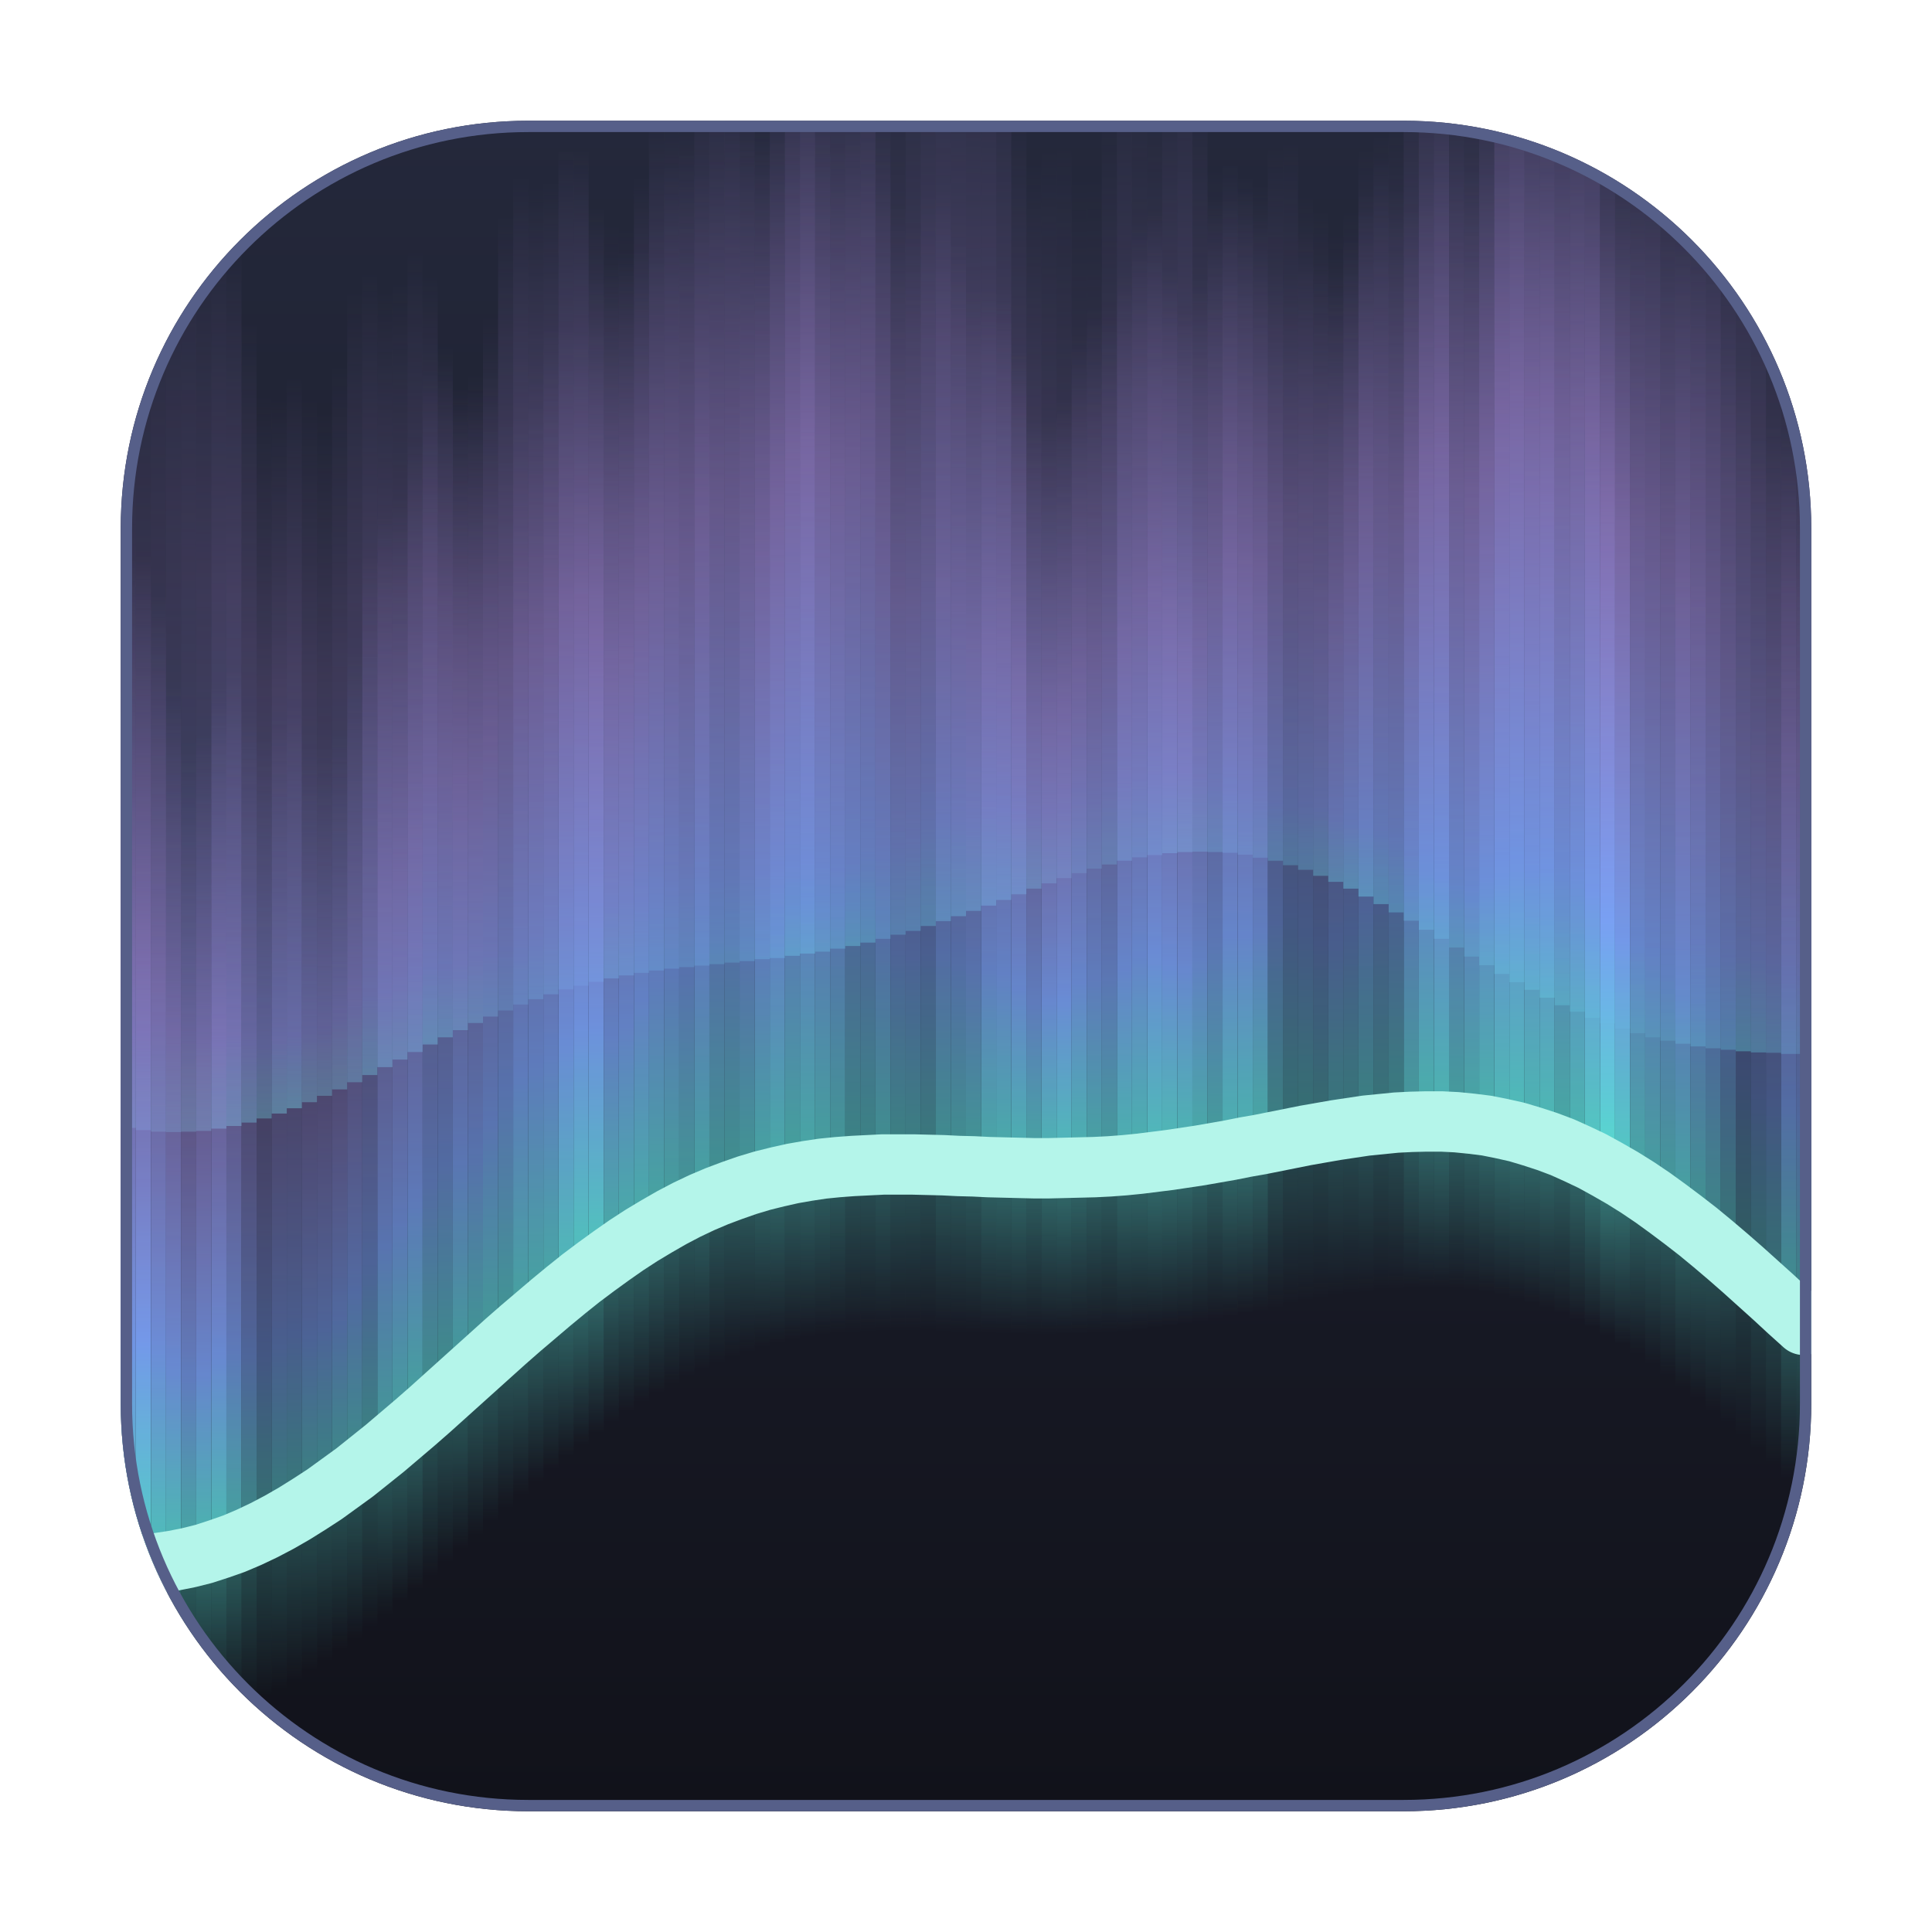
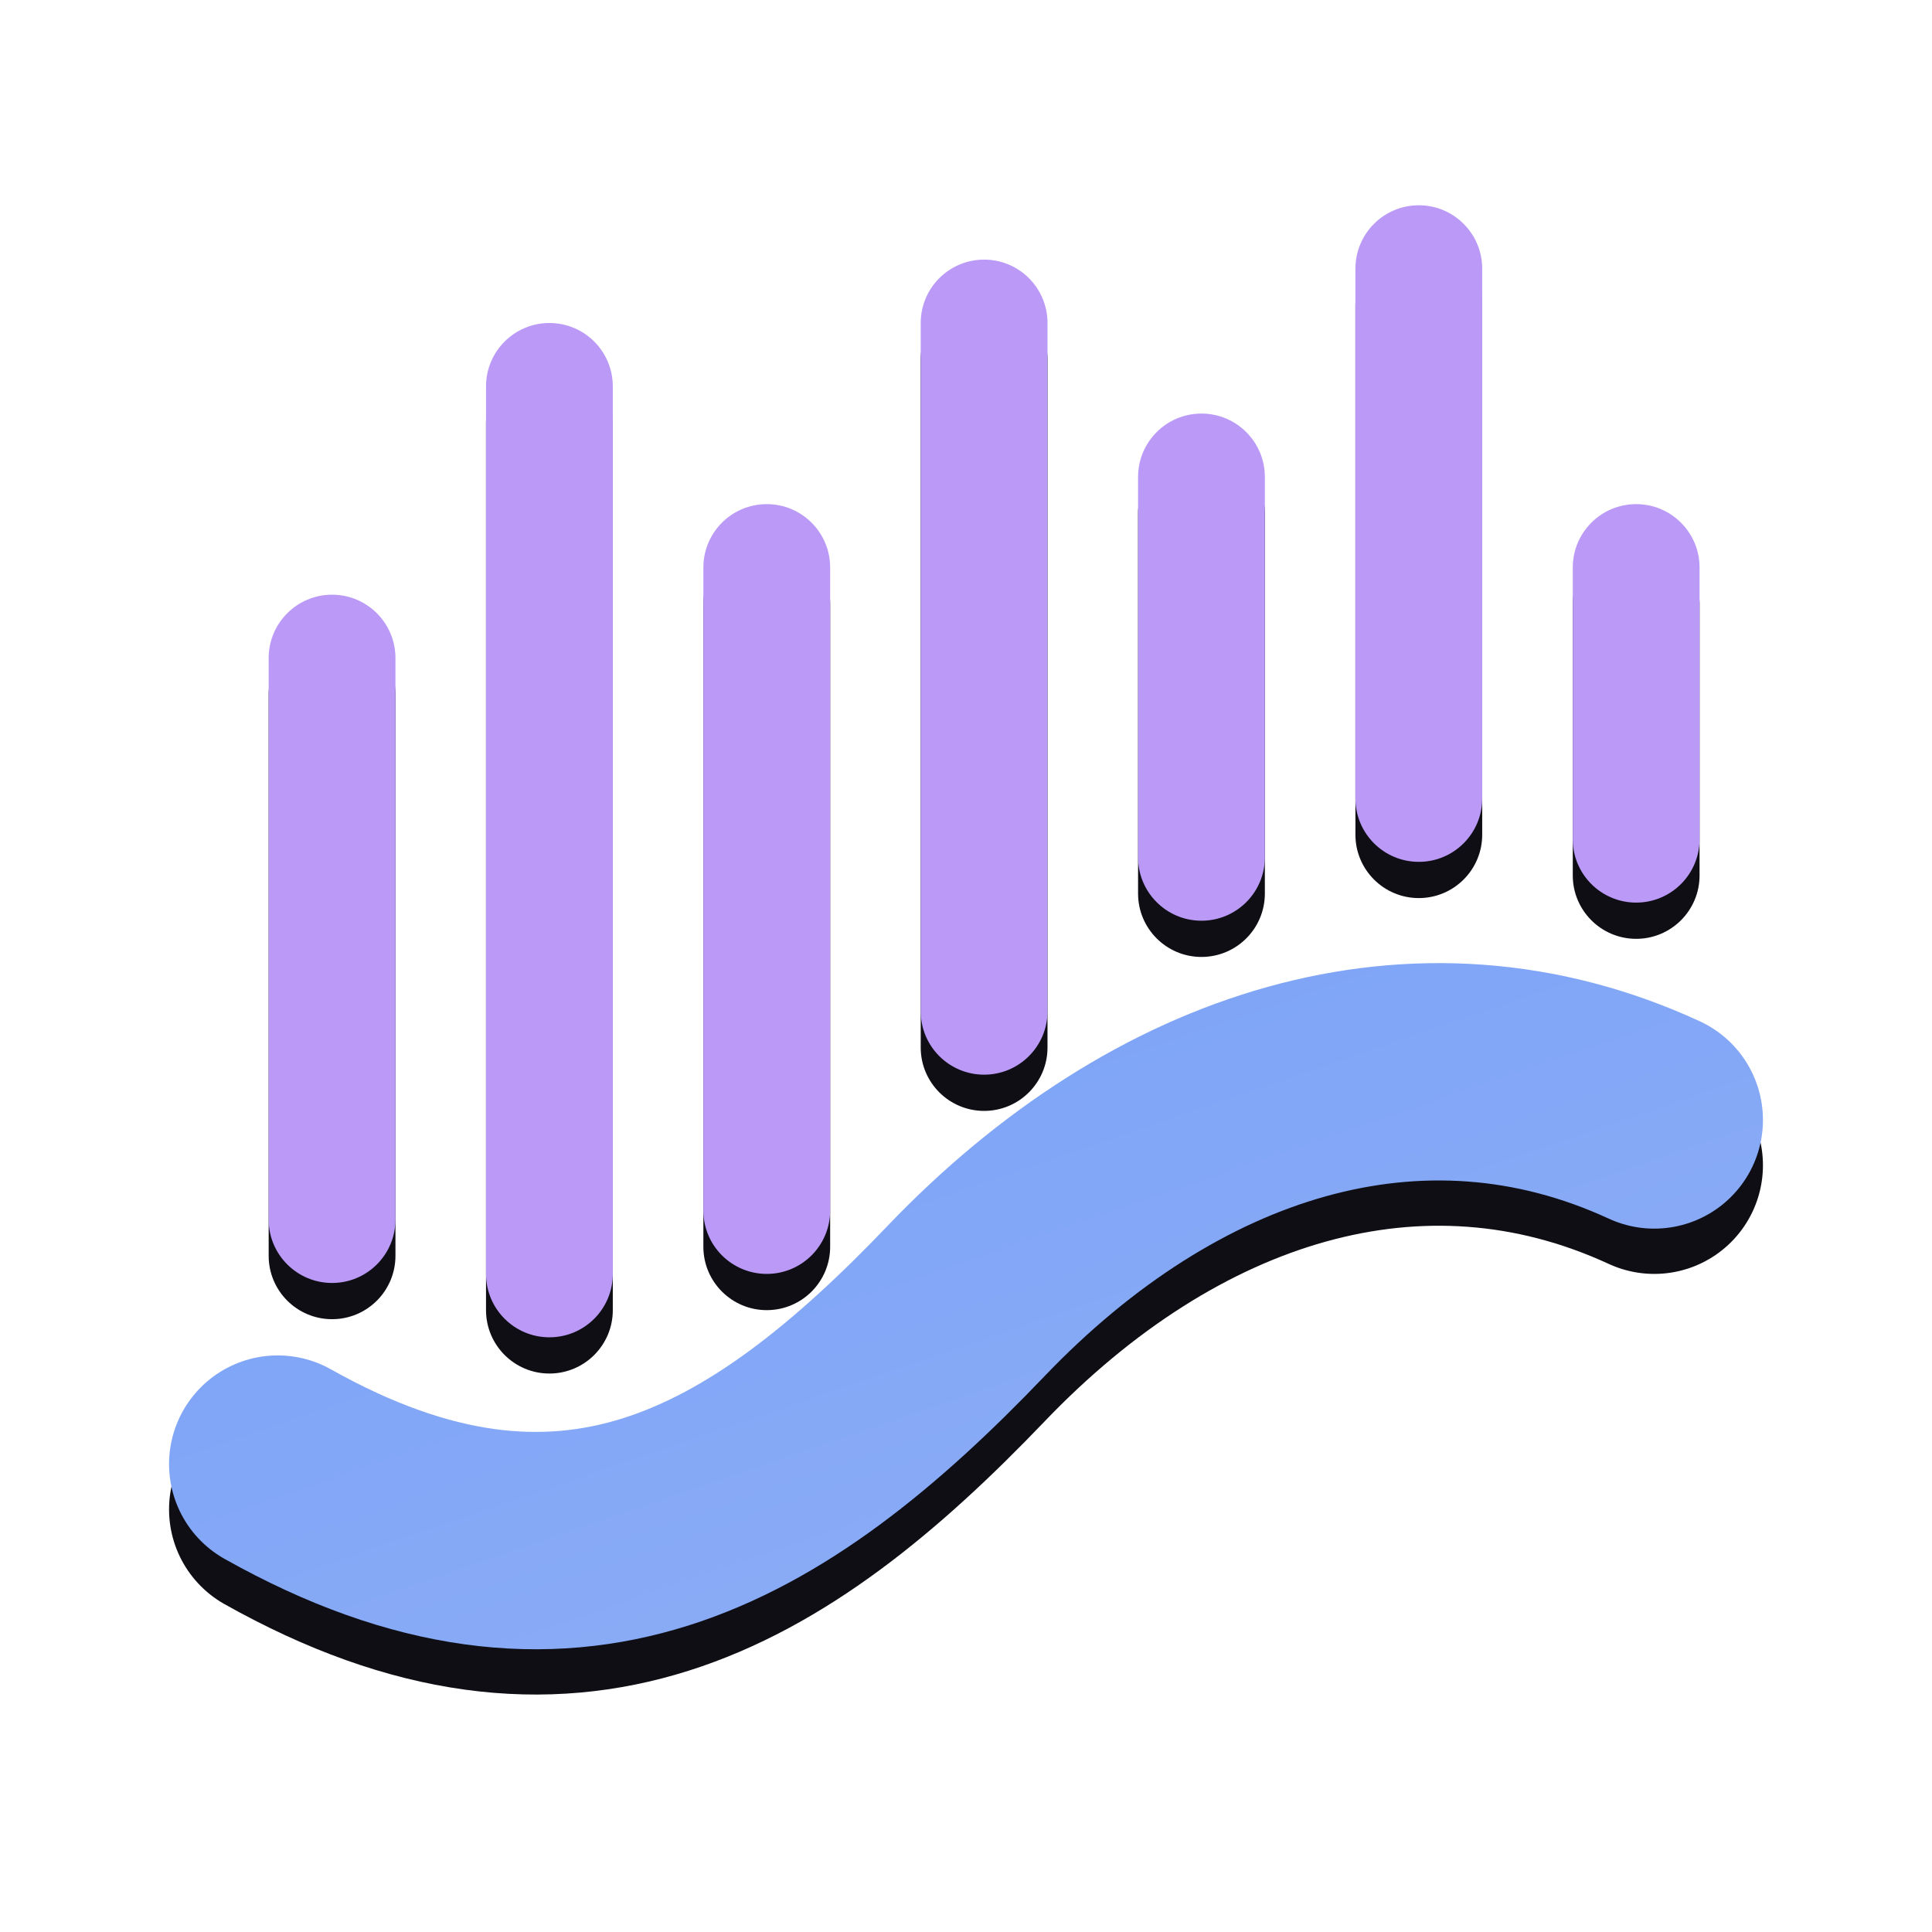
<svg xmlns="http://www.w3.org/2000/svg" width="512" height="512" viewBox="0 0 512 512">
  <defs>
-     <linearGradient id="sky" x1="0" y1="0" x2="0" y2="1">
-       <stop stop-color="#24283b" />
-       <stop offset="1" stop-color="#11121a" />
+     <linearGradient id="main" x1="0" y1="0" x2="1" y2="1">
+       <stop stop-color="#7aa2f7" />
+       <stop offset="1" stop-color="#8faef6" />
    </linearGradient>
-     <linearGradient id="ray" x1="0" y1="1" x2="0" y2="0">
-       <stop stop-color="#56e0d0" />
-       <stop offset=".22" stop-color="#7aa2f7" />
-       <stop offset=".6" stop-color="#bb9af7" stop-opacity=".55" />
-       <stop offset="1" stop-color="#bb9af7" stop-opacity="0" />
-     </linearGradient>
-     <linearGradient id="ray2" x1="0" y1="1" x2="0" y2="0">
-       <stop stop-color="#56e0d0" />
-       <stop offset=".10" stop-color="#7aa2f7" />
-       <stop offset=".6" stop-color="#bb9af7" stop-opacity=".55" />
-       <stop offset="1" stop-color="#bb9af7" stop-opacity="0" />
-     </linearGradient>
-     <linearGradient id="glow" x1="0" y1="0" x2="0" y2="1">
-       <stop stop-color="#56e0d0" stop-opacity=".55" />
-       <stop offset="1" stop-color="#56e0d0" stop-opacity="0" />
-     </linearGradient>
-     <clipPath id="tile">
-       <rect x="32" y="32" width="448" height="448" rx="108" />
-     </clipPath>
  </defs>
-   <rect x="32" y="32" width="448" height="448" rx="108" fill="url(#sky)" />
-   <g clip-path="url(#tile)">
-     <rect x="32" y="59.4" width="4" height="239.5" fill="url(#ray2)" opacity="0.28" />
-     <rect x="36" y="52.4" width="4" height="247.1" fill="url(#ray2)" opacity="0.25" />
-     <rect x="40" y="39.9" width="4" height="260.0" fill="url(#ray2)" opacity="0.25" />
-     <rect x="44" y="40.0" width="4" height="260.0" fill="url(#ray2)" opacity="0.28" />
-     <rect x="48" y="44.9" width="4" height="255.0" fill="url(#ray2)" opacity="0.31" />
-     <rect x="52" y="55.6" width="4" height="244.1" fill="url(#ray2)" opacity="0.33" />
-     <rect x="56" y="56.2" width="4" height="242.9" fill="url(#ray2)" opacity="0.40" />
-     <rect x="60" y="63.5" width="4" height="234.9" fill="url(#ray2)" opacity="0.43" />
-     <rect x="64" y="85.8" width="4" height="211.7" fill="url(#ray2)" opacity="0.39" />
-     <rect x="68" y="104.5" width="4" height="191.9" fill="url(#ray2)" opacity="0.37" />
-     <rect x="72" y="104.8" width="4" height="190.3" fill="url(#ray2)" opacity="0.44" />
-     <rect x="76" y="100.0" width="4" height="193.7" fill="url(#ray2)" opacity="0.45" />
-     <rect x="80" y="105.2" width="4" height="186.9" fill="url(#ray2)" opacity="0.37" />
-     <rect x="84" y="109.2" width="4" height="181.2" fill="url(#ray2)" opacity="0.34" />
-     <rect x="88" y="96.2" width="4" height="192.5" fill="url(#ray2)" opacity="0.35" />
-     <rect x="92" y="76.9" width="4" height="209.9" fill="url(#ray2)" opacity="0.35" />
-     <rect x="96" y="72.2" width="4" height="212.7" fill="url(#ray2)" opacity="0.40" />
-     <rect x="100" y="77.8" width="4" height="205.0" fill="url(#ray2)" opacity="0.42" />
-     <rect x="104" y="75.1" width="4" height="205.7" fill="url(#ray2)" opacity="0.38" />
-     <rect x="108" y="66.8" width="4" height="212.0" fill="url(#ray2)" opacity="0.39" />
-     <rect x="112" y="72.4" width="4" height="204.4" fill="url(#ray2)" opacity="0.44" />
-     <rect x="116" y="91.4" width="4" height="183.5" fill="url(#ray2)" opacity="0.40" />
-     <rect x="120" y="102.2" width="4" height="170.8" fill="url(#ray2)" opacity="0.36" />
-     <rect x="124" y="98.9" width="4" height="172.2" fill="url(#ray2)" opacity="0.36" />
-     <rect x="128" y="99.6" width="4" height="169.8" fill="url(#ray2)" opacity="0.30" />
-     <rect x="132" y="110.9" width="4" height="156.9" fill="url(#ray2)" opacity="0.23" />
-     <rect x="136" y="110.2" width="4" height="156.0" fill="url(#ray2)" opacity="0.23" />
-     <rect x="140" y="100.8" width="4" height="164.0" fill="url(#ray2)" opacity="0.27" />
-     <rect x="144" y="86.8" width="4" height="176.7" fill="url(#ray2)" opacity="0.28" />
-     <rect x="148" y="86.8" width="4" height="175.4" fill="url(#ray2)" opacity="0.25" />
-     <rect x="152" y="87.8" width="4" height="173.4" fill="url(#ray2)" opacity="0.24" />
-     <rect x="156" y="74.8" width="4" height="185.4" fill="url(#ray2)" opacity="0.31" />
-     <rect x="160" y="59.7" width="4" height="199.6" fill="url(#ray2)" opacity="0.36" />
-     <rect x="164" y="59.8" width="4" height="198.7" fill="url(#ray2)" opacity="0.34" />
-     <rect x="168" y="66.0" width="4" height="191.8" fill="url(#ray2)" opacity="0.30" />
-     <rect x="172" y="58.9" width="4" height="198.3" fill="url(#ray2)" opacity="0.30" />
-     <rect x="176" y="43.7" width="4" height="213.0" fill="url(#ray2)" opacity="0.27" />
-     <rect x="180" y="40.0" width="4" height="216.3" fill="url(#ray2)" opacity="0.27" />
-     <rect x="184" y="45.9" width="4" height="210.0" fill="url(#ray2)" opacity="0.29" />
-     <rect x="188" y="41.6" width="4" height="213.9" fill="url(#ray2)" opacity="0.27" />
-     <rect x="192" y="26.7" width="4" height="228.4" fill="url(#ray2)" opacity="0.27" />
-     <rect x="196" y="21.7" width="4" height="233.0" fill="url(#ray2)" opacity="0.33" />
-     <rect x="200" y="31.3" width="4" height="222.9" fill="url(#ray2)" opacity="0.36" />
-     <rect x="204" y="36.4" width="4" height="217.5" fill="url(#ray2)" opacity="0.39" />
-     <rect x="208" y="28.4" width="4" height="224.9" fill="url(#ray2)" opacity="0.47" />
-     <rect x="212" y="24.4" width="4" height="228.3" fill="url(#ray2)" opacity="0.48" />
-     <rect x="216" y="34.1" width="4" height="218.1" fill="url(#ray2)" opacity="0.39" />
-     <rect x="220" y="40.0" width="4" height="211.4" fill="url(#ray2)" opacity="0.39" />
-     <rect x="224" y="28.3" width="4" height="222.4" fill="url(#ray2)" opacity="0.44" />
-     <rect x="228" y="12.8" width="4" height="237.0" fill="url(#ray2)" opacity="0.40" />
-     <rect x="232" y="9.7" width="4" height="239.1" fill="url(#ray2)" opacity="0.32" />
-     <rect x="236" y="9.1" width="4" height="238.6" fill="url(#ray2)" opacity="0.31" />
-     <rect x="240" y="-4.9" width="4" height="251.6" fill="url(#ray2)" opacity="0.33" />
-     <rect x="244" y="-14.6" width="4" height="260.0" fill="url(#ray2)" opacity="0.36" />
-     <rect x="248" y="-15.9" width="4" height="260.0" fill="url(#ray2)" opacity="0.39" />
-     <rect x="252" y="-10.4" width="4" height="253.2" fill="url(#ray2)" opacity="0.40" />
-     <rect x="256" y="-5.2" width="4" height="246.6" fill="url(#ray2)" opacity="0.40" />
-     <rect x="260" y="-6.1" width="4" height="246.1" fill="url(#ray2)" opacity="0.40" />
-     <rect x="264" y="5.5" width="4" height="233.0" fill="url(#ray2)" opacity="0.38" />
-     <rect x="268" y="29.1" width="4" height="207.9" fill="url(#ray2)" opacity="0.37" />
-     <rect x="272" y="42.6" width="4" height="192.9" fill="url(#ray2)" opacity="0.34" />
-     <rect x="276" y="39.7" width="4" height="194.4" fill="url(#ray2)" opacity="0.28" />
-     <rect x="280" y="38.4" width="4" height="194.3" fill="url(#ray2)" opacity="0.24" />
-     <rect x="284" y="46.6" width="4" height="184.8" fill="url(#ray2)" opacity="0.21" />
-     <rect x="288" y="47.4" width="4" height="182.8" fill="url(#ray2)" opacity="0.21" />
-     <rect x="292" y="31.2" width="4" height="197.9" fill="url(#ray2)" opacity="0.27" />
-     <rect x="296" y="16.0" width="4" height="212.1" fill="url(#ray2)" opacity="0.31" />
-     <rect x="300" y="17.2" width="4" height="210.0" fill="url(#ray2)" opacity="0.26" />
-     <rect x="304" y="22.8" width="4" height="203.8" fill="url(#ray2)" opacity="0.28" />
-     <rect x="308" y="17.6" width="4" height="208.5" fill="url(#ray2)" opacity="0.37" />
-     <rect x="312" y="12.7" width="4" height="213.1" fill="url(#ray2)" opacity="0.39" />
-     <rect x="316" y="25.1" width="4" height="200.6" fill="url(#ray2)" opacity="0.32" />
-     <rect x="320" y="45.4" width="4" height="180.4" fill="url(#ray2)" opacity="0.31" />
-     <rect x="324" y="52.8" width="4" height="173.2" fill="url(#ray2)" opacity="0.30" />
-     <rect x="328" y="50.9" width="4" height="175.6" fill="url(#ray2)" opacity="0.25" />
-     <rect x="332" y="58.3" width="4" height="169.0" fill="url(#ray2)" opacity="0.26" />
-     <rect x="336" y="72.1" width="4" height="156.0" fill="url(#ray2)" opacity="0.31" />
-     <rect x="340" y="73.3" width="4" height="156.0" fill="url(#ray2)" opacity="0.30" />
-     <rect x="344" y="61.6" width="4" height="168.9" fill="url(#ray2)" opacity="0.32" />
-     <rect x="348" y="55.6" width="4" height="176.5" fill="url(#ray2)" opacity="0.37" />
-     <rect x="352" y="62.1" width="4" height="171.6" fill="url(#ray2)" opacity="0.41" />
-     <rect x="356" y="63.0" width="4" height="172.5" fill="url(#ray2)" opacity="0.46" />
-     <rect x="360" y="50.6" width="4" height="187.0" fill="url(#ray2)" opacity="0.49" />
-     <rect x="364" y="42.4" width="4" height="197.2" fill="url(#ray2)" opacity="0.44" />
-     <rect x="368" y="49.5" width="4" height="192.3" fill="url(#ray2)" opacity="0.38" />
-     <rect x="372" y="55.5" width="4" height="188.5" fill="url(#ray2)" opacity="0.37" />
-     <rect x="376" y="46.3" width="4" height="200.1" fill="url(#ray2)" opacity="0.39" />
-     <rect x="380" y="35.1" width="4" height="213.7" fill="url(#ray2)" opacity="0.36" />
-     <rect x="384" y="37.9" width="4" height="213.2" fill="url(#ray2)" opacity="0.30" />
-     <rect x="388" y="44.6" width="4" height="208.9" fill="url(#ray2)" opacity="0.29" />
-     <rect x="392" y="37.7" width="4" height="218.1" fill="url(#ray2)" opacity="0.35" />
-     <rect x="396" y="26.0" width="4" height="232.1" fill="url(#ray2)" opacity="0.39" />
-     <rect x="400" y="29.0" width="4" height="231.3" fill="url(#ray2)" opacity="0.38" />
-     <rect x="404" y="42.3" width="4" height="220.0" fill="url(#ray2)" opacity="0.41" />
-     <rect x="408" y="45.8" width="4" height="218.6" fill="url(#ray2)" opacity="0.42" />
-     <rect x="412" y="39.8" width="4" height="226.6" fill="url(#ray2)" opacity="0.36" />
-     <rect x="416" y="43.3" width="4" height="224.8" fill="url(#ray2)" opacity="0.32" />
-     <rect x="420" y="57.3" width="4" height="212.4" fill="url(#ray2)" opacity="0.34" />
-     <rect x="424" y="60.8" width="4" height="210.4" fill="url(#ray2)" opacity="0.30" />
-     <rect x="428" y="47.9" width="4" height="224.7" fill="url(#ray2)" opacity="0.22" />
-     <rect x="432" y="37.5" width="4" height="236.3" fill="url(#ray2)" opacity="0.21" />
-     <rect x="436" y="39.1" width="4" height="235.8" fill="url(#ray2)" opacity="0.20" />
-     <rect x="440" y="36.5" width="4" height="239.3" fill="url(#ray2)" opacity="0.23" />
-     <rect x="444" y="20.0" width="4" height="256.6" fill="url(#ray2)" opacity="0.32" />
-     <rect x="448" y="17.3" width="4" height="260.0" fill="url(#ray2)" opacity="0.33" />
-     <rect x="452" y="17.8" width="4" height="260.0" fill="url(#ray2)" opacity="0.29" />
-     <rect x="456" y="25.8" width="4" height="252.4" fill="url(#ray2)" opacity="0.33" />
-     <rect x="460" y="28.6" width="4" height="250.0" fill="url(#ray2)" opacity="0.39" />
-     <rect x="464" y="31.0" width="4" height="247.9" fill="url(#ray2)" opacity="0.36" />
-     <rect x="468" y="49.3" width="4" height="229.7" fill="url(#ray2)" opacity="0.31" />
-     <rect x="472" y="74.1" width="4" height="205.2" fill="url(#ray2)" opacity="0.30" />
-     <rect x="476" y="83.8" width="4" height="195.5" fill="url(#ray2)" opacity="0.28" />
-     <rect x="32" y="148.6" width="4" height="266.1" fill="url(#ray)" opacity="0.90" />
-     <rect x="32" y="414.7" width="4" height="44" fill="url(#glow)" opacity="0.90" />
-     <rect x="36" y="147.7" width="4" height="266.9" fill="url(#ray)" opacity="0.93" />
-     <rect x="36" y="414.6" width="4" height="44" fill="url(#glow)" opacity="0.93" />
-     <rect x="40" y="158.1" width="4" height="256.1" fill="url(#ray)" opacity="0.85" />
-     <rect x="40" y="414.2" width="4" height="44" fill="url(#glow)" opacity="0.85" />
-     <rect x="44" y="181.8" width="4" height="231.8" fill="url(#ray)" opacity="0.82" />
-     <rect x="44" y="413.6" width="4" height="44" fill="url(#glow)" opacity="0.82" />
-     <rect x="48" y="199.3" width="4" height="213.5" fill="url(#ray)" opacity="0.73" />
-     <rect x="48" y="412.8" width="4" height="44" fill="url(#glow)" opacity="0.73" />
-     <rect x="52" y="195.4" width="4" height="216.4" fill="url(#ray)" opacity="0.80" />
-     <rect x="52" y="411.8" width="4" height="44" fill="url(#glow)" opacity="0.80" />
-     <rect x="56" y="181.2" width="4" height="229.4" fill="url(#ray)" opacity="0.82" />
-     <rect x="56" y="410.5" width="4" height="44" fill="url(#glow)" opacity="0.82" />
-     <rect x="60" y="178.3" width="4" height="230.8" fill="url(#ray)" opacity="0.71" />
-     <rect x="60" y="409.1" width="4" height="44" fill="url(#glow)" opacity="0.71" />
-     <rect x="64" y="188.7" width="4" height="218.7" fill="url(#ray)" opacity="0.56" />
-     <rect x="64" y="407.4" width="4" height="44" fill="url(#glow)" opacity="0.56" />
-     <rect x="68" y="195.5" width="4" height="210.0" fill="url(#ray)" opacity="0.45" />
-     <rect x="68" y="405.5" width="4" height="44" fill="url(#glow)" opacity="0.45" />
-     <rect x="72" y="190.7" width="4" height="212.7" fill="url(#ray)" opacity="0.51" />
-     <rect x="72" y="403.4" width="4" height="44" fill="url(#glow)" opacity="0.51" />
-     <rect x="76" y="187.7" width="4" height="213.5" fill="url(#ray)" opacity="0.50" />
-     <rect x="76" y="401.1" width="4" height="44" fill="url(#glow)" opacity="0.50" />
-     <rect x="80" y="197.9" width="4" height="200.8" fill="url(#ray)" opacity="0.54" />
-     <rect x="80" y="398.6" width="4" height="44" fill="url(#glow)" opacity="0.54" />
-     <rect x="84" y="198.0" width="4" height="198.0" fill="url(#ray)" opacity="0.55" />
-     <rect x="84" y="396.0" width="4" height="44" fill="url(#glow)" opacity="0.55" />
-     <rect x="88" y="195.1" width="4" height="198.0" fill="url(#ray)" opacity="0.58" />
-     <rect x="88" y="393.1" width="4" height="44" fill="url(#glow)" opacity="0.58" />
-     <rect x="92" y="173.7" width="4" height="216.4" fill="url(#ray)" opacity="0.59" />
-     <rect x="92" y="390.2" width="4" height="44" fill="url(#glow)" opacity="0.59" />
-     <rect x="96" y="147.8" width="4" height="239.2" fill="url(#ray)" opacity="0.54" />
-     <rect x="96" y="387.0" width="4" height="44" fill="url(#glow)" opacity="0.54" />
-     <rect x="100" y="137.4" width="4" height="246.4" fill="url(#ray)" opacity="0.66" />
-     <rect x="100" y="383.8" width="4" height="44" fill="url(#glow)" opacity="0.66" />
-     <rect x="104" y="131.8" width="4" height="248.6" fill="url(#ray)" opacity="0.69" />
-     <rect x="104" y="380.4" width="4" height="44" fill="url(#glow)" opacity="0.69" />
-     <rect x="108" y="116.9" width="4" height="260.1" fill="url(#ray)" opacity="0.70" />
-     <rect x="108" y="377.0" width="4" height="44" fill="url(#glow)" opacity="0.70" />
-     <rect x="112" y="98.8" width="4" height="274.7" fill="url(#ray)" opacity="0.60" />
-     <rect x="112" y="373.5" width="4" height="44" fill="url(#glow)" opacity="0.60" />
-     <rect x="116" y="94.2" width="4" height="275.7" fill="url(#ray)" opacity="0.59" />
-     <rect x="116" y="369.9" width="4" height="44" fill="url(#glow)" opacity="0.59" />
-     <rect x="120" y="102.5" width="4" height="263.8" fill="url(#ray)" opacity="0.67" />
-     <rect x="120" y="366.3" width="4" height="44" fill="url(#glow)" opacity="0.67" />
-     <rect x="124" y="102.7" width="4" height="260.0" fill="url(#ray)" opacity="0.64" />
-     <rect x="124" y="362.7" width="4" height="44" fill="url(#glow)" opacity="0.64" />
-     <rect x="128" y="82.9" width="4" height="276.2" fill="url(#ray)" opacity="0.66" />
-     <rect x="128" y="359.1" width="4" height="44" fill="url(#glow)" opacity="0.66" />
-     <rect x="132" y="57.4" width="4" height="298.1" fill="url(#ray)" opacity="0.64" />
-     <rect x="132" y="355.5" width="4" height="44" fill="url(#glow)" opacity="0.64" />
-     <rect x="136" y="46.7" width="4" height="305.4" fill="url(#ray)" opacity="0.71" />
-     <rect x="136" y="352.0" width="4" height="44" fill="url(#glow)" opacity="0.71" />
-     <rect x="140" y="49.4" width="4" height="299.1" fill="url(#ray)" opacity="0.71" />
-     <rect x="140" y="348.6" width="4" height="44" fill="url(#glow)" opacity="0.71" />
-     <rect x="144" y="48.7" width="4" height="296.5" fill="url(#ray)" opacity="0.73" />
-     <rect x="144" y="345.2" width="4" height="44" fill="url(#glow)" opacity="0.73" />
-     <rect x="148" y="40.2" width="4" height="301.7" fill="url(#ray)" opacity="0.83" />
-     <rect x="148" y="341.9" width="4" height="44" fill="url(#glow)" opacity="0.83" />
-     <rect x="152" y="39.0" width="4" height="299.7" fill="url(#ray)" opacity="0.86" />
-     <rect x="152" y="338.7" width="4" height="44" fill="url(#glow)" opacity="0.86" />
-     <rect x="156" y="54.1" width="4" height="281.6" fill="url(#ray)" opacity="0.87" />
-     <rect x="156" y="335.7" width="4" height="44" fill="url(#glow)" opacity="0.87" />
-     <rect x="160" y="70.0" width="4" height="262.8" fill="url(#ray)" opacity="0.74" />
-     <rect x="160" y="332.8" width="4" height="44" fill="url(#glow)" opacity="0.74" />
-     <rect x="164" y="66.3" width="4" height="263.7" fill="url(#ray)" opacity="0.75" />
-     <rect x="164" y="330.0" width="4" height="44" fill="url(#glow)" opacity="0.75" />
-     <rect x="168" y="45.9" width="4" height="281.5" fill="url(#ray)" opacity="0.75" />
-     <rect x="168" y="327.4" width="4" height="44" fill="url(#glow)" opacity="0.75" />
-     <rect x="172" y="30.4" width="4" height="294.6" fill="url(#ray)" opacity="0.71" />
-     <rect x="172" y="325.0" width="4" height="44" fill="url(#glow)" opacity="0.71" />
-     <rect x="176" y="29.6" width="4" height="293.1" fill="url(#ray)" opacity="0.68" />
-     <rect x="176" y="322.7" width="4" height="44" fill="url(#glow)" opacity="0.68" />
-     <rect x="180" y="30.5" width="4" height="290.2" fill="url(#ray)" opacity="0.64" />
-     <rect x="180" y="320.6" width="4" height="44" fill="url(#glow)" opacity="0.64" />
-     <rect x="184" y="20.8" width="4" height="297.9" fill="url(#ray)" opacity="0.70" />
-     <rect x="184" y="318.7" width="4" height="44" fill="url(#glow)" opacity="0.70" />
-     <rect x="188" y="10.0" width="4" height="307.0" fill="url(#ray)" opacity="0.61" />
-     <rect x="188" y="317.0" width="4" height="44" fill="url(#glow)" opacity="0.61" />
-     <rect x="192" y="14.2" width="4" height="301.2" fill="url(#ray)" opacity="0.60" />
-     <rect x="192" y="315.5" width="4" height="44" fill="url(#glow)" opacity="0.60" />
-     <rect x="196" y="29.0" width="4" height="285.1" fill="url(#ray)" opacity="0.63" />
-     <rect x="196" y="314.1" width="4" height="44" fill="url(#glow)" opacity="0.63" />
-     <rect x="200" y="32.4" width="4" height="280.5" fill="url(#ray)" opacity="0.70" />
-     <rect x="200" y="312.9" width="4" height="44" fill="url(#glow)" opacity="0.70" />
-     <rect x="204" y="15.6" width="4" height="296.3" fill="url(#ray)" opacity="0.74" />
-     <rect x="204" y="311.9" width="4" height="44" fill="url(#glow)" opacity="0.74" />
-     <rect x="208" y="-4.3" width="4" height="315.3" fill="url(#ray)" opacity="0.68" />
-     <rect x="208" y="311.0" width="4" height="44" fill="url(#glow)" opacity="0.68" />
-     <rect x="212" y="-8.7" width="4" height="319.0" fill="url(#ray)" opacity="0.72" />
-     <rect x="212" y="310.3" width="4" height="44" fill="url(#glow)" opacity="0.72" />
-     <rect x="216" y="-1.9" width="4" height="311.6" fill="url(#ray)" opacity="0.68" />
-     <rect x="216" y="309.7" width="4" height="44" fill="url(#glow)" opacity="0.68" />
-     <rect x="220" y="-0.2" width="4" height="309.5" fill="url(#ray)" opacity="0.64" />
-     <rect x="220" y="309.3" width="4" height="44" fill="url(#glow)" opacity="0.64" />
-     <rect x="224" y="-3.8" width="4" height="312.8" fill="url(#ray)" opacity="0.54" />
-     <rect x="224" y="309.0" width="4" height="44" fill="url(#glow)" opacity="0.54" />
-     <rect x="228" y="4.1" width="4" height="304.7" fill="url(#ray)" opacity="0.54" />
-     <rect x="228" y="308.8" width="4" height="44" fill="url(#glow)" opacity="0.54" />
-     <rect x="232" y="29.6" width="4" height="279.1" fill="url(#ray)" opacity="0.60" />
-     <rect x="232" y="308.6" width="4" height="44" fill="url(#glow)" opacity="0.60" />
-     <rect x="236" y="54.5" width="4" height="254.1" fill="url(#ray)" opacity="0.53" />
-     <rect x="236" y="308.6" width="4" height="44" fill="url(#glow)" opacity="0.53" />
-     <rect x="240" y="60.0" width="4" height="248.6" fill="url(#ray)" opacity="0.52" />
-     <rect x="240" y="308.6" width="4" height="44" fill="url(#glow)" opacity="0.52" />
-     <rect x="244" y="51.9" width="4" height="256.8" fill="url(#ray)" opacity="0.49" />
-     <rect x="244" y="308.7" width="4" height="44" fill="url(#glow)" opacity="0.49" />
-     <rect x="248" y="51.6" width="4" height="257.3" fill="url(#ray)" opacity="0.59" />
-     <rect x="248" y="308.8" width="4" height="44" fill="url(#glow)" opacity="0.59" />
-     <rect x="252" y="64.7" width="4" height="244.3" fill="url(#ray)" opacity="0.60" />
-     <rect x="252" y="309.0" width="4" height="44" fill="url(#glow)" opacity="0.60" />
-     <rect x="256" y="76.3" width="4" height="232.8" fill="url(#ray)" opacity="0.63" />
-     <rect x="256" y="309.1" width="4" height="44" fill="url(#glow)" opacity="0.63" />
-     <rect x="260" y="76.5" width="4" height="232.8" fill="url(#ray)" opacity="0.73" />
-     <rect x="260" y="309.3" width="4" height="44" fill="url(#glow)" opacity="0.73" />
-     <rect x="264" y="77.3" width="4" height="232.0" fill="url(#ray)" opacity="0.75" />
-     <rect x="264" y="309.4" width="4" height="44" fill="url(#glow)" opacity="0.75" />
-     <rect x="268" y="93.2" width="4" height="216.3" fill="url(#ray)" opacity="0.78" />
-     <rect x="268" y="309.5" width="4" height="44" fill="url(#glow)" opacity="0.78" />
-     <rect x="272" y="111.6" width="4" height="198.0" fill="url(#ray)" opacity="0.71" />
-     <rect x="272" y="309.6" width="4" height="44" fill="url(#glow)" opacity="0.71" />
-     <rect x="276" y="111.6" width="4" height="198.0" fill="url(#ray)" opacity="0.80" />
-     <rect x="276" y="309.6" width="4" height="44" fill="url(#glow)" opacity="0.80" />
-     <rect x="280" y="106.7" width="4" height="202.8" fill="url(#ray)" opacity="0.83" />
-     <rect x="280" y="309.5" width="4" height="44" fill="url(#glow)" opacity="0.83" />
-     <rect x="284" y="88.1" width="4" height="221.3" fill="url(#ray)" opacity="0.78" />
-     <rect x="284" y="309.4" width="4" height="44" fill="url(#glow)" opacity="0.78" />
-     <rect x="288" y="82.5" width="4" height="226.8" fill="url(#ray)" opacity="0.71" />
-     <rect x="288" y="309.3" width="4" height="44" fill="url(#glow)" opacity="0.71" />
-     <rect x="292" y="82.5" width="4" height="226.6" fill="url(#ray)" opacity="0.67" />
-     <rect x="292" y="309.1" width="4" height="44" fill="url(#glow)" opacity="0.67" />
-     <rect x="296" y="73.3" width="4" height="235.5" fill="url(#ray)" opacity="0.78" />
-     <rect x="296" y="308.8" width="4" height="44" fill="url(#glow)" opacity="0.78" />
-     <rect x="300" y="58.8" width="4" height="249.6" fill="url(#ray)" opacity="0.78" />
-     <rect x="300" y="308.4" width="4" height="44" fill="url(#glow)" opacity="0.78" />
-     <rect x="304" y="57.1" width="4" height="250.9" fill="url(#ray)" opacity="0.83" />
-     <rect x="304" y="307.9" width="4" height="44" fill="url(#glow)" opacity="0.83" />
-     <rect x="308" y="71.5" width="4" height="235.9" fill="url(#ray)" opacity="0.82" />
-     <rect x="308" y="307.4" width="4" height="44" fill="url(#glow)" opacity="0.82" />
-     <rect x="312" y="82.3" width="4" height="224.6" fill="url(#ray)" opacity="0.80" />
-     <rect x="312" y="306.8" width="4" height="44" fill="url(#glow)" opacity="0.80" />
-     <rect x="316" y="73.0" width="4" height="233.2" fill="url(#ray)" opacity="0.74" />
-     <rect x="316" y="306.2" width="4" height="44" fill="url(#glow)" opacity="0.74" />
-     <rect x="320" y="53.4" width="4" height="252.2" fill="url(#ray)" opacity="0.67" />
-     <rect x="320" y="305.5" width="4" height="44" fill="url(#glow)" opacity="0.67" />
-     <rect x="324" y="44.0" width="4" height="260.8" fill="url(#ray)" opacity="0.78" />
-     <rect x="324" y="304.8" width="4" height="44" fill="url(#glow)" opacity="0.78" />
-     <rect x="328" y="47.6" width="4" height="256.5" fill="url(#ray)" opacity="0.78" />
-     <rect x="328" y="304.0" width="4" height="44" fill="url(#glow)" opacity="0.78" />
-     <rect x="332" y="48.2" width="4" height="255.1" fill="url(#ray)" opacity="0.72" />
-     <rect x="332" y="303.3" width="4" height="44" fill="url(#glow)" opacity="0.72" />
-     <rect x="336" y="39.4" width="4" height="263.0" fill="url(#ray)" opacity="0.52" />
-     <rect x="336" y="302.5" width="4" height="44" fill="url(#glow)" opacity="0.52" />
-     <rect x="340" y="36.0" width="4" height="265.7" fill="url(#ray)" opacity="0.43" />
-     <rect x="340" y="301.7" width="4" height="44" fill="url(#glow)" opacity="0.43" />
-     <rect x="344" y="50.2" width="4" height="250.7" fill="url(#ray)" opacity="0.44" />
-     <rect x="344" y="300.9" width="4" height="44" fill="url(#glow)" opacity="0.44" />
-     <rect x="348" y="70.1" width="4" height="230.1" fill="url(#ray)" opacity="0.42" />
-     <rect x="348" y="300.2" width="4" height="44" fill="url(#glow)" opacity="0.42" />
-     <rect x="352" y="73.0" width="4" height="226.5" fill="url(#ray)" opacity="0.48" />
-     <rect x="352" y="299.5" width="4" height="44" fill="url(#glow)" opacity="0.48" />
-     <rect x="356" y="56.2" width="4" height="242.6" fill="url(#ray)" opacity="0.47" />
-     <rect x="356" y="298.9" width="4" height="44" fill="url(#glow)" opacity="0.47" />
-     <rect x="360" y="39.3" width="4" height="259.0" fill="url(#ray)" opacity="0.52" />
-     <rect x="360" y="298.3" width="4" height="44" fill="url(#glow)" opacity="0.52" />
-     <rect x="364" y="35.0" width="4" height="262.9" fill="url(#ray)" opacity="0.46" />
-     <rect x="364" y="297.9" width="4" height="44" fill="url(#glow)" opacity="0.46" />
-     <rect x="368" y="32.9" width="4" height="264.6" fill="url(#ray)" opacity="0.50" />
-     <rect x="368" y="297.5" width="4" height="44" fill="url(#glow)" opacity="0.50" />
-     <rect x="372" y="19.7" width="4" height="277.5" fill="url(#ray)" opacity="0.66" />
-     <rect x="372" y="297.3" width="4" height="44" fill="url(#glow)" opacity="0.66" />
-     <rect x="376" y="3.0" width="4" height="294.2" fill="url(#ray)" opacity="0.76" />
-     <rect x="376" y="297.2" width="4" height="44" fill="url(#glow)" opacity="0.76" />
-     <rect x="380" y="0.9" width="4" height="296.3" fill="url(#ray)" opacity="0.79" />
-     <rect x="380" y="297.2" width="4" height="44" fill="url(#glow)" opacity="0.79" />
-     <rect x="384" y="13.4" width="4" height="284.0" fill="url(#ray)" opacity="0.67" />
-     <rect x="384" y="297.4" width="4" height="44" fill="url(#glow)" opacity="0.67" />
-     <rect x="388" y="19.2" width="4" height="278.6" fill="url(#ray)" opacity="0.72" />
-     <rect x="388" y="297.8" width="4" height="44" fill="url(#glow)" opacity="0.72" />
-     <rect x="392" y="4.8" width="4" height="293.5" fill="url(#ray)" opacity="0.77" />
-     <rect x="392" y="298.3" width="4" height="44" fill="url(#glow)" opacity="0.77" />
-     <rect x="396" y="-17.0" width="4" height="316.1" fill="url(#ray)" opacity="0.82" />
-     <rect x="396" y="299.1" width="4" height="44" fill="url(#glow)" opacity="0.82" />
-     <rect x="400" y="-26.7" width="4" height="326.7" fill="url(#ray)" opacity="0.83" />
-     <rect x="400" y="300.0" width="4" height="44" fill="url(#glow)" opacity="0.83" />
-     <rect x="404" y="-24.8" width="4" height="325.9" fill="url(#ray)" opacity="0.80" />
-     <rect x="404" y="301.2" width="4" height="44" fill="url(#glow)" opacity="0.80" />
-     <rect x="408" y="-27.1" width="4" height="329.6" fill="url(#ray)" opacity="0.81" />
-     <rect x="408" y="302.5" width="4" height="44" fill="url(#glow)" opacity="0.81" />
-     <rect x="412" y="-26.0" width="4" height="330.0" fill="url(#ray)" opacity="0.72" />
-     <rect x="412" y="304.0" width="4" height="44" fill="url(#glow)" opacity="0.72" />
-     <rect x="416" y="-24.2" width="4" height="330.0" fill="url(#ray)" opacity="0.79" />
-     <rect x="416" y="305.8" width="4" height="44" fill="url(#glow)" opacity="0.79" />
-     <rect x="420" y="-12.7" width="4" height="320.4" fill="url(#ray)" opacity="0.89" />
-     <rect x="420" y="307.7" width="4" height="44" fill="url(#glow)" opacity="0.89" />
-     <rect x="424" y="14.9" width="4" height="294.9" fill="url(#ray)" opacity="0.97" />
-     <rect x="424" y="309.9" width="4" height="44" fill="url(#glow)" opacity="0.97" />
-     <rect x="428" y="26.3" width="4" height="285.9" fill="url(#ray)" opacity="0.90" />
-     <rect x="428" y="312.2" width="4" height="44" fill="url(#glow)" opacity="0.90" />
-     <rect x="432" y="22.2" width="4" height="292.5" fill="url(#ray)" opacity="0.72" />
-     <rect x="432" y="314.7" width="4" height="44" fill="url(#glow)" opacity="0.72" />
-     <rect x="436" y="22.2" width="4" height="295.2" fill="url(#ray)" opacity="0.69" />
-     <rect x="436" y="317.4" width="4" height="44" fill="url(#glow)" opacity="0.69" />
-     <rect x="440" y="35.4" width="4" height="284.8" fill="url(#ray)" opacity="0.66" />
-     <rect x="440" y="320.3" width="4" height="44" fill="url(#glow)" opacity="0.66" />
-     <rect x="444" y="48.8" width="4" height="274.5" fill="url(#ray)" opacity="0.70" />
-     <rect x="444" y="323.3" width="4" height="44" fill="url(#glow)" opacity="0.70" />
-     <rect x="448" y="50.7" width="4" height="275.8" fill="url(#ray)" opacity="0.62" />
-     <rect x="448" y="326.4" width="4" height="44" fill="url(#glow)" opacity="0.62" />
-     <rect x="452" y="51.6" width="4" height="278.2" fill="url(#ray)" opacity="0.56" />
-     <rect x="452" y="329.7" width="4" height="44" fill="url(#glow)" opacity="0.56" />
-     <rect x="456" y="68.6" width="4" height="264.6" fill="url(#ray)" opacity="0.47" />
-     <rect x="456" y="333.1" width="4" height="44" fill="url(#glow)" opacity="0.47" />
-     <rect x="460" y="97.6" width="4" height="239.1" fill="url(#ray)" opacity="0.35" />
-     <rect x="460" y="336.6" width="4" height="44" fill="url(#glow)" opacity="0.35" />
-     <rect x="464" y="115.7" width="4" height="224.4" fill="url(#ray)" opacity="0.40" />
-     <rect x="464" y="340.2" width="4" height="44" fill="url(#glow)" opacity="0.40" />
-     <rect x="468" y="112.2" width="4" height="231.6" fill="url(#ray)" opacity="0.44" />
-     <rect x="468" y="343.8" width="4" height="44" fill="url(#glow)" opacity="0.44" />
-     <rect x="472" y="101.8" width="4" height="245.7" fill="url(#ray)" opacity="0.60" />
-     <rect x="472" y="347.5" width="4" height="44" fill="url(#glow)" opacity="0.60" />
-     <rect x="476" y="102.0" width="4" height="249.2" fill="url(#ray)" opacity="0.56" />
-     <rect x="476" y="351.1" width="4" height="44" fill="url(#glow)" opacity="0.56" />
-     <path d="M34 414.7 L38 414.6 L42 414.2 L46 413.6 L50 412.8 L54 411.8 L58 410.5 L62 409.1 L66 407.4 L70 405.5 L74 403.4 L78 401.1 L82 398.6 L86 396.0 L90 393.1 L94 390.2 L98 387.0 L102 383.8 L106 380.4 L110 377.0 L114 373.5 L118 369.9 L122 366.3 L126 362.7 L130 359.1 L134 355.5 L138 352.0 L142 348.6 L146 345.2 L150 341.9 L154 338.7 L158 335.7 L162 332.8 L166 330.0 L170 327.4 L174 325.0 L178 322.7 L182 320.6 L186 318.7 L190 317.0 L194 315.5 L198 314.1 L202 312.9 L206 311.9 L210 311.0 L214 310.3 L218 309.7 L222 309.3 L226 309.0 L230 308.8 L234 308.6 L238 308.6 L242 308.6 L246 308.7 L250 308.8 L254 309.0 L258 309.1 L262 309.3 L266 309.4 L270 309.5 L274 309.6 L278 309.6 L282 309.5 L286 309.4 L290 309.3 L294 309.1 L298 308.8 L302 308.4 L306 307.9 L310 307.4 L314 306.8 L318 306.2 L322 305.5 L326 304.8 L330 304.0 L334 303.3 L338 302.5 L342 301.7 L346 300.9 L350 300.2 L354 299.5 L358 298.9 L362 298.3 L366 297.9 L370 297.5 L374 297.3 L378 297.2 L382 297.2 L386 297.4 L390 297.8 L394 298.3 L398 299.1 L402 300.0 L406 301.2 L410 302.5 L414 304.0 L418 305.8 L422 307.7 L426 309.9 L430 312.2 L434 314.7 L438 317.4 L442 320.3 L446 323.3 L450 326.4 L454 329.7 L458 333.1 L462 336.6 L466 340.2 L470 343.8 L474 347.5 L478 351.1" fill="none" stroke="#b4f5ea" stroke-width="16" stroke-linecap="round" stroke-linejoin="round" opacity="1.00" />
+   <g transform="translate(256 256) scale(1.2) translate(-256 -252)">
+     <g fill="#0e0e14" transform="translate(0 8)">
+       <rect x="102" y="170" width="28" height="152" rx="14" />
+       <rect x="150" y="110" width="28" height="224" rx="14" />
+       <rect x="198" y="150" width="28" height="170" rx="14" />
+       <rect x="246" y="96" width="28" height="180" rx="14" />
+       <rect x="294" y="130" width="28" height="112" rx="14" />
+       <rect x="342" y="84" width="28" height="145" rx="14" />
+       <rect x="390" y="150" width="28" height="88" rx="14" />
+     </g>
+     <g fill="#bb9af7">
+       <rect x="102" y="170" width="28" height="152" rx="14" />
+       <rect x="150" y="110" width="28" height="224" rx="14" />
+       <rect x="198" y="150" width="28" height="170" rx="14" />
+       <rect x="246" y="96" width="28" height="180" rx="14" />
+       <rect x="294" y="130" width="28" height="112" rx="14" />
+       <rect x="342" y="84" width="28" height="145" rx="14" />
+       <rect x="390" y="150" width="28" height="88" rx="14" />
+     </g>
+     <path d="M104 362C168 398 212 372 256 326S356 262 408 286" fill="none" stroke="#0e0e14" stroke-width="48" stroke-linecap="round" transform="translate(0 10)" />
+     <path d="M104 362C168 398 212 372 256 326S356 262 408 286" fill="none" stroke="url(#main)" stroke-width="48" stroke-linecap="round" />
  </g>
-   <rect x="33.500" y="33.500" width="445" height="445" rx="106.500" fill="none" stroke="#565f89" stroke-width="3" />
</svg>
